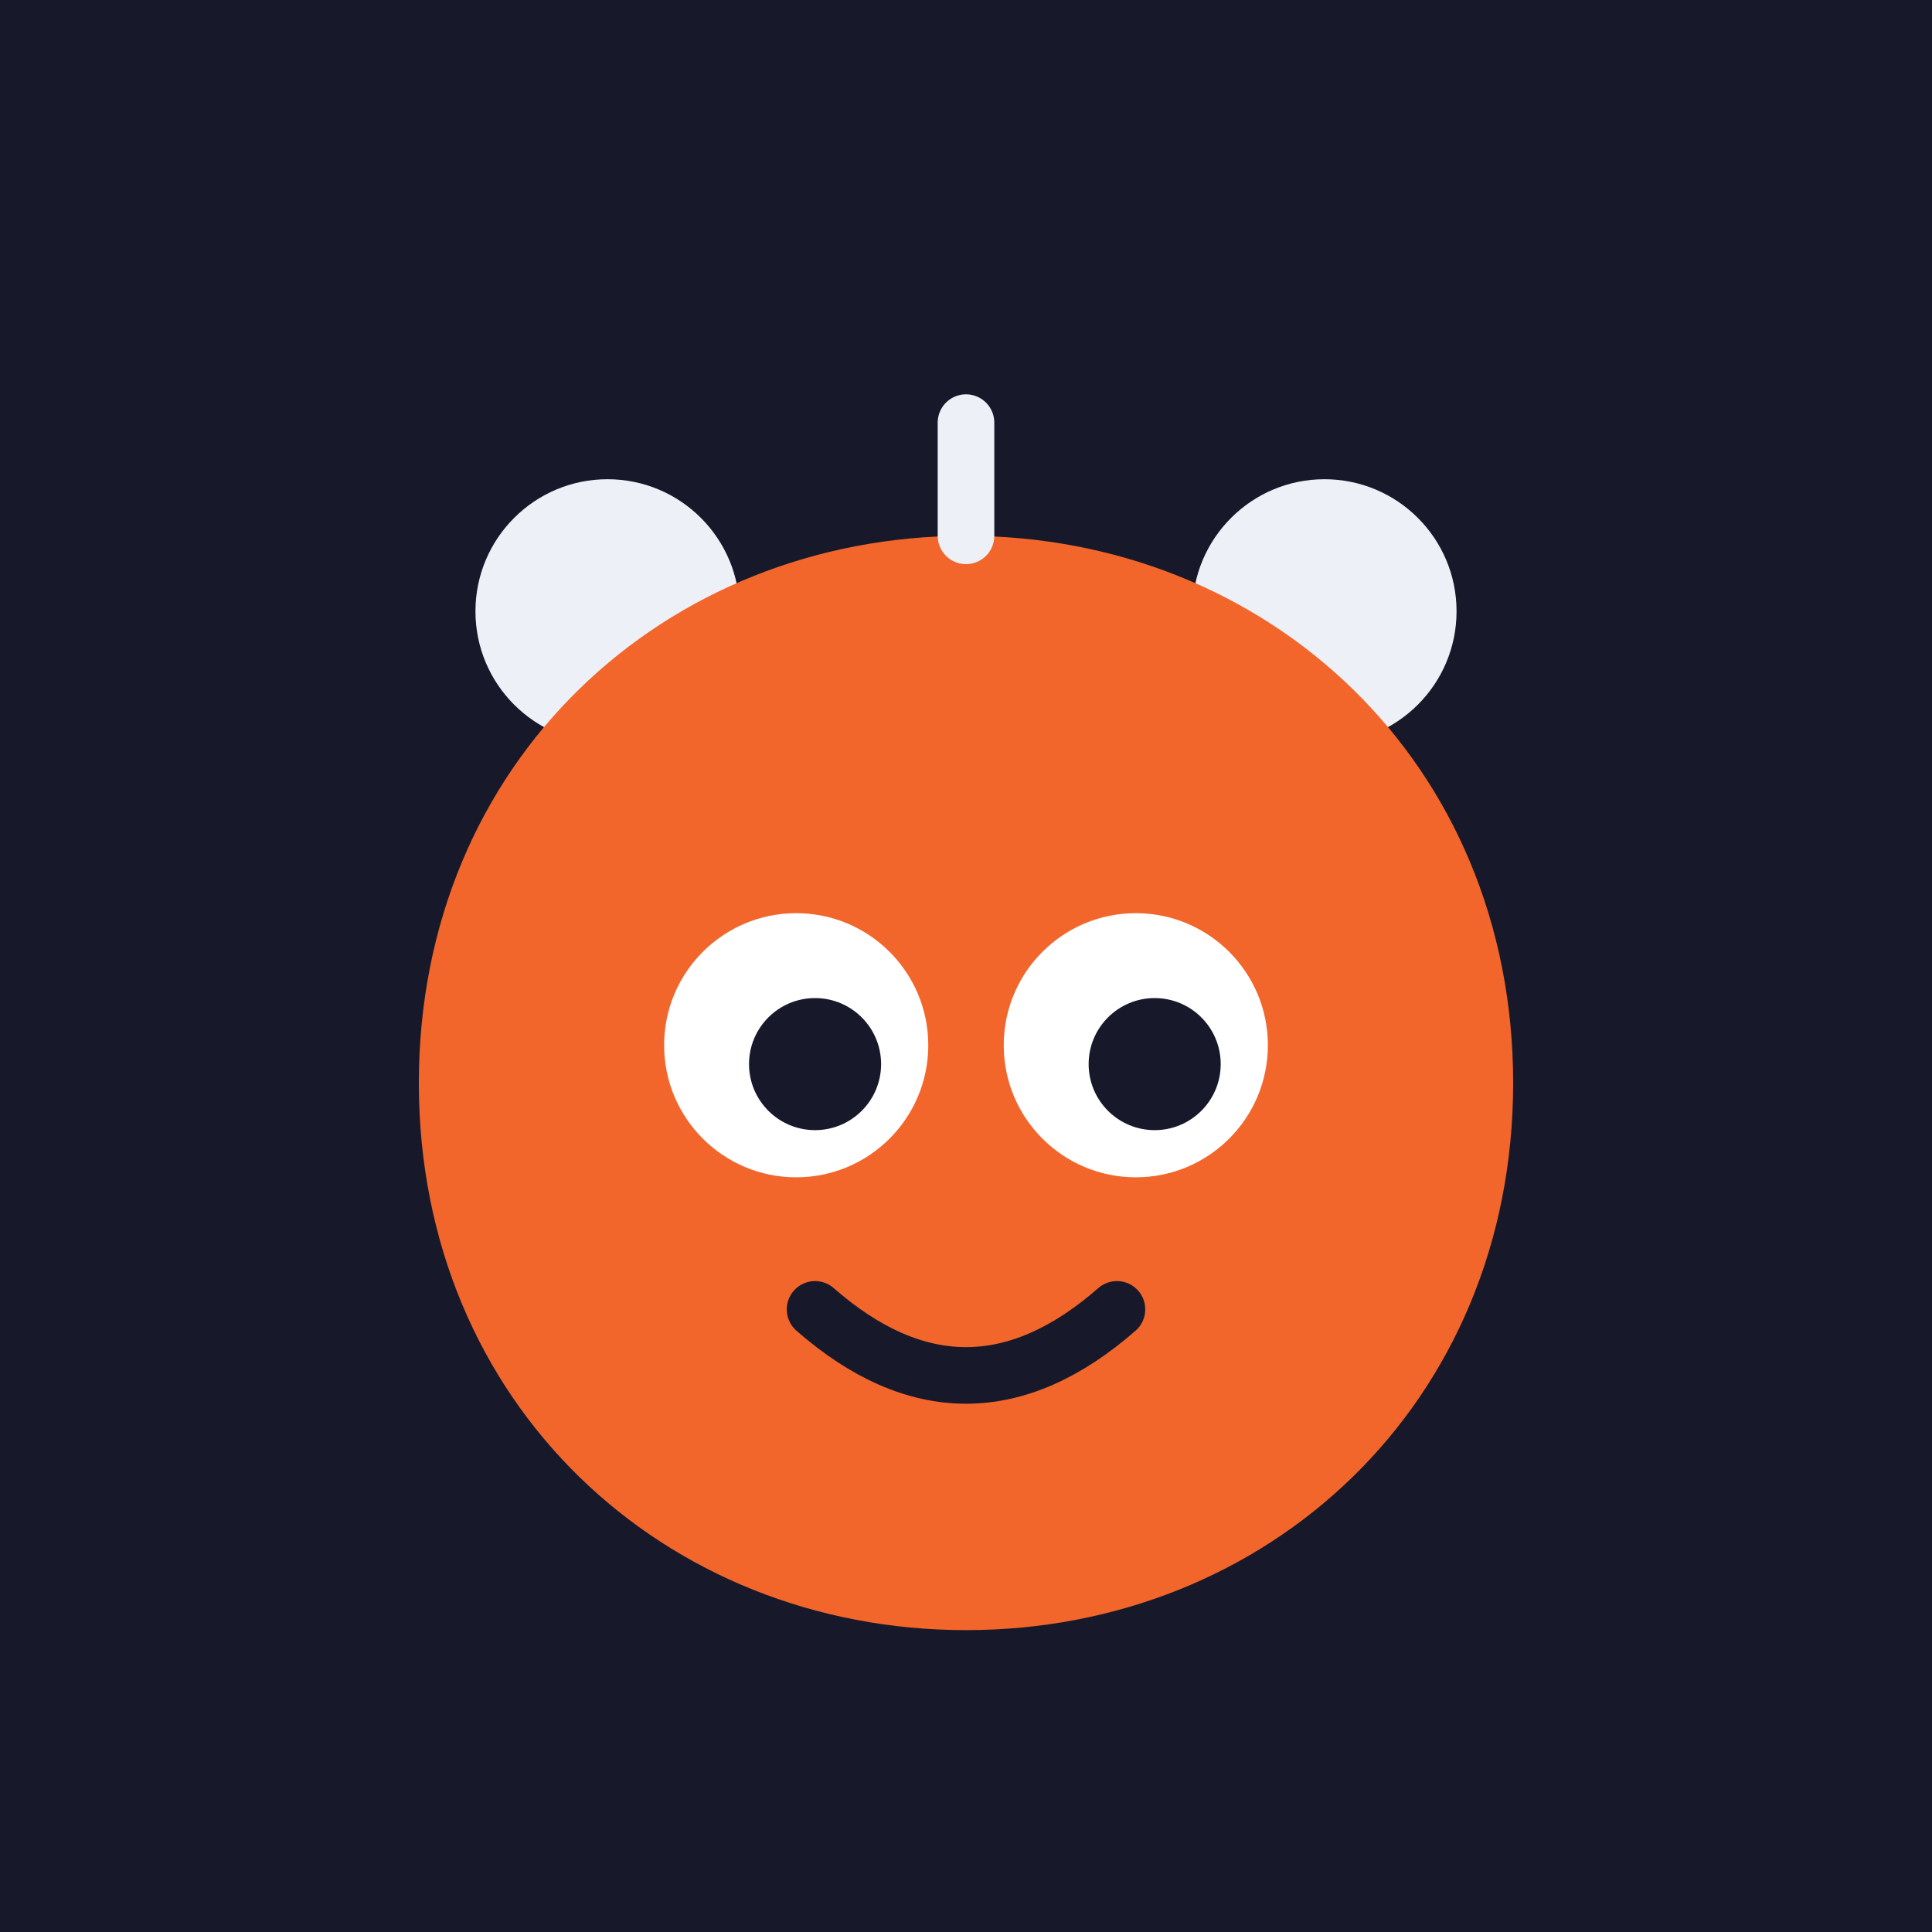
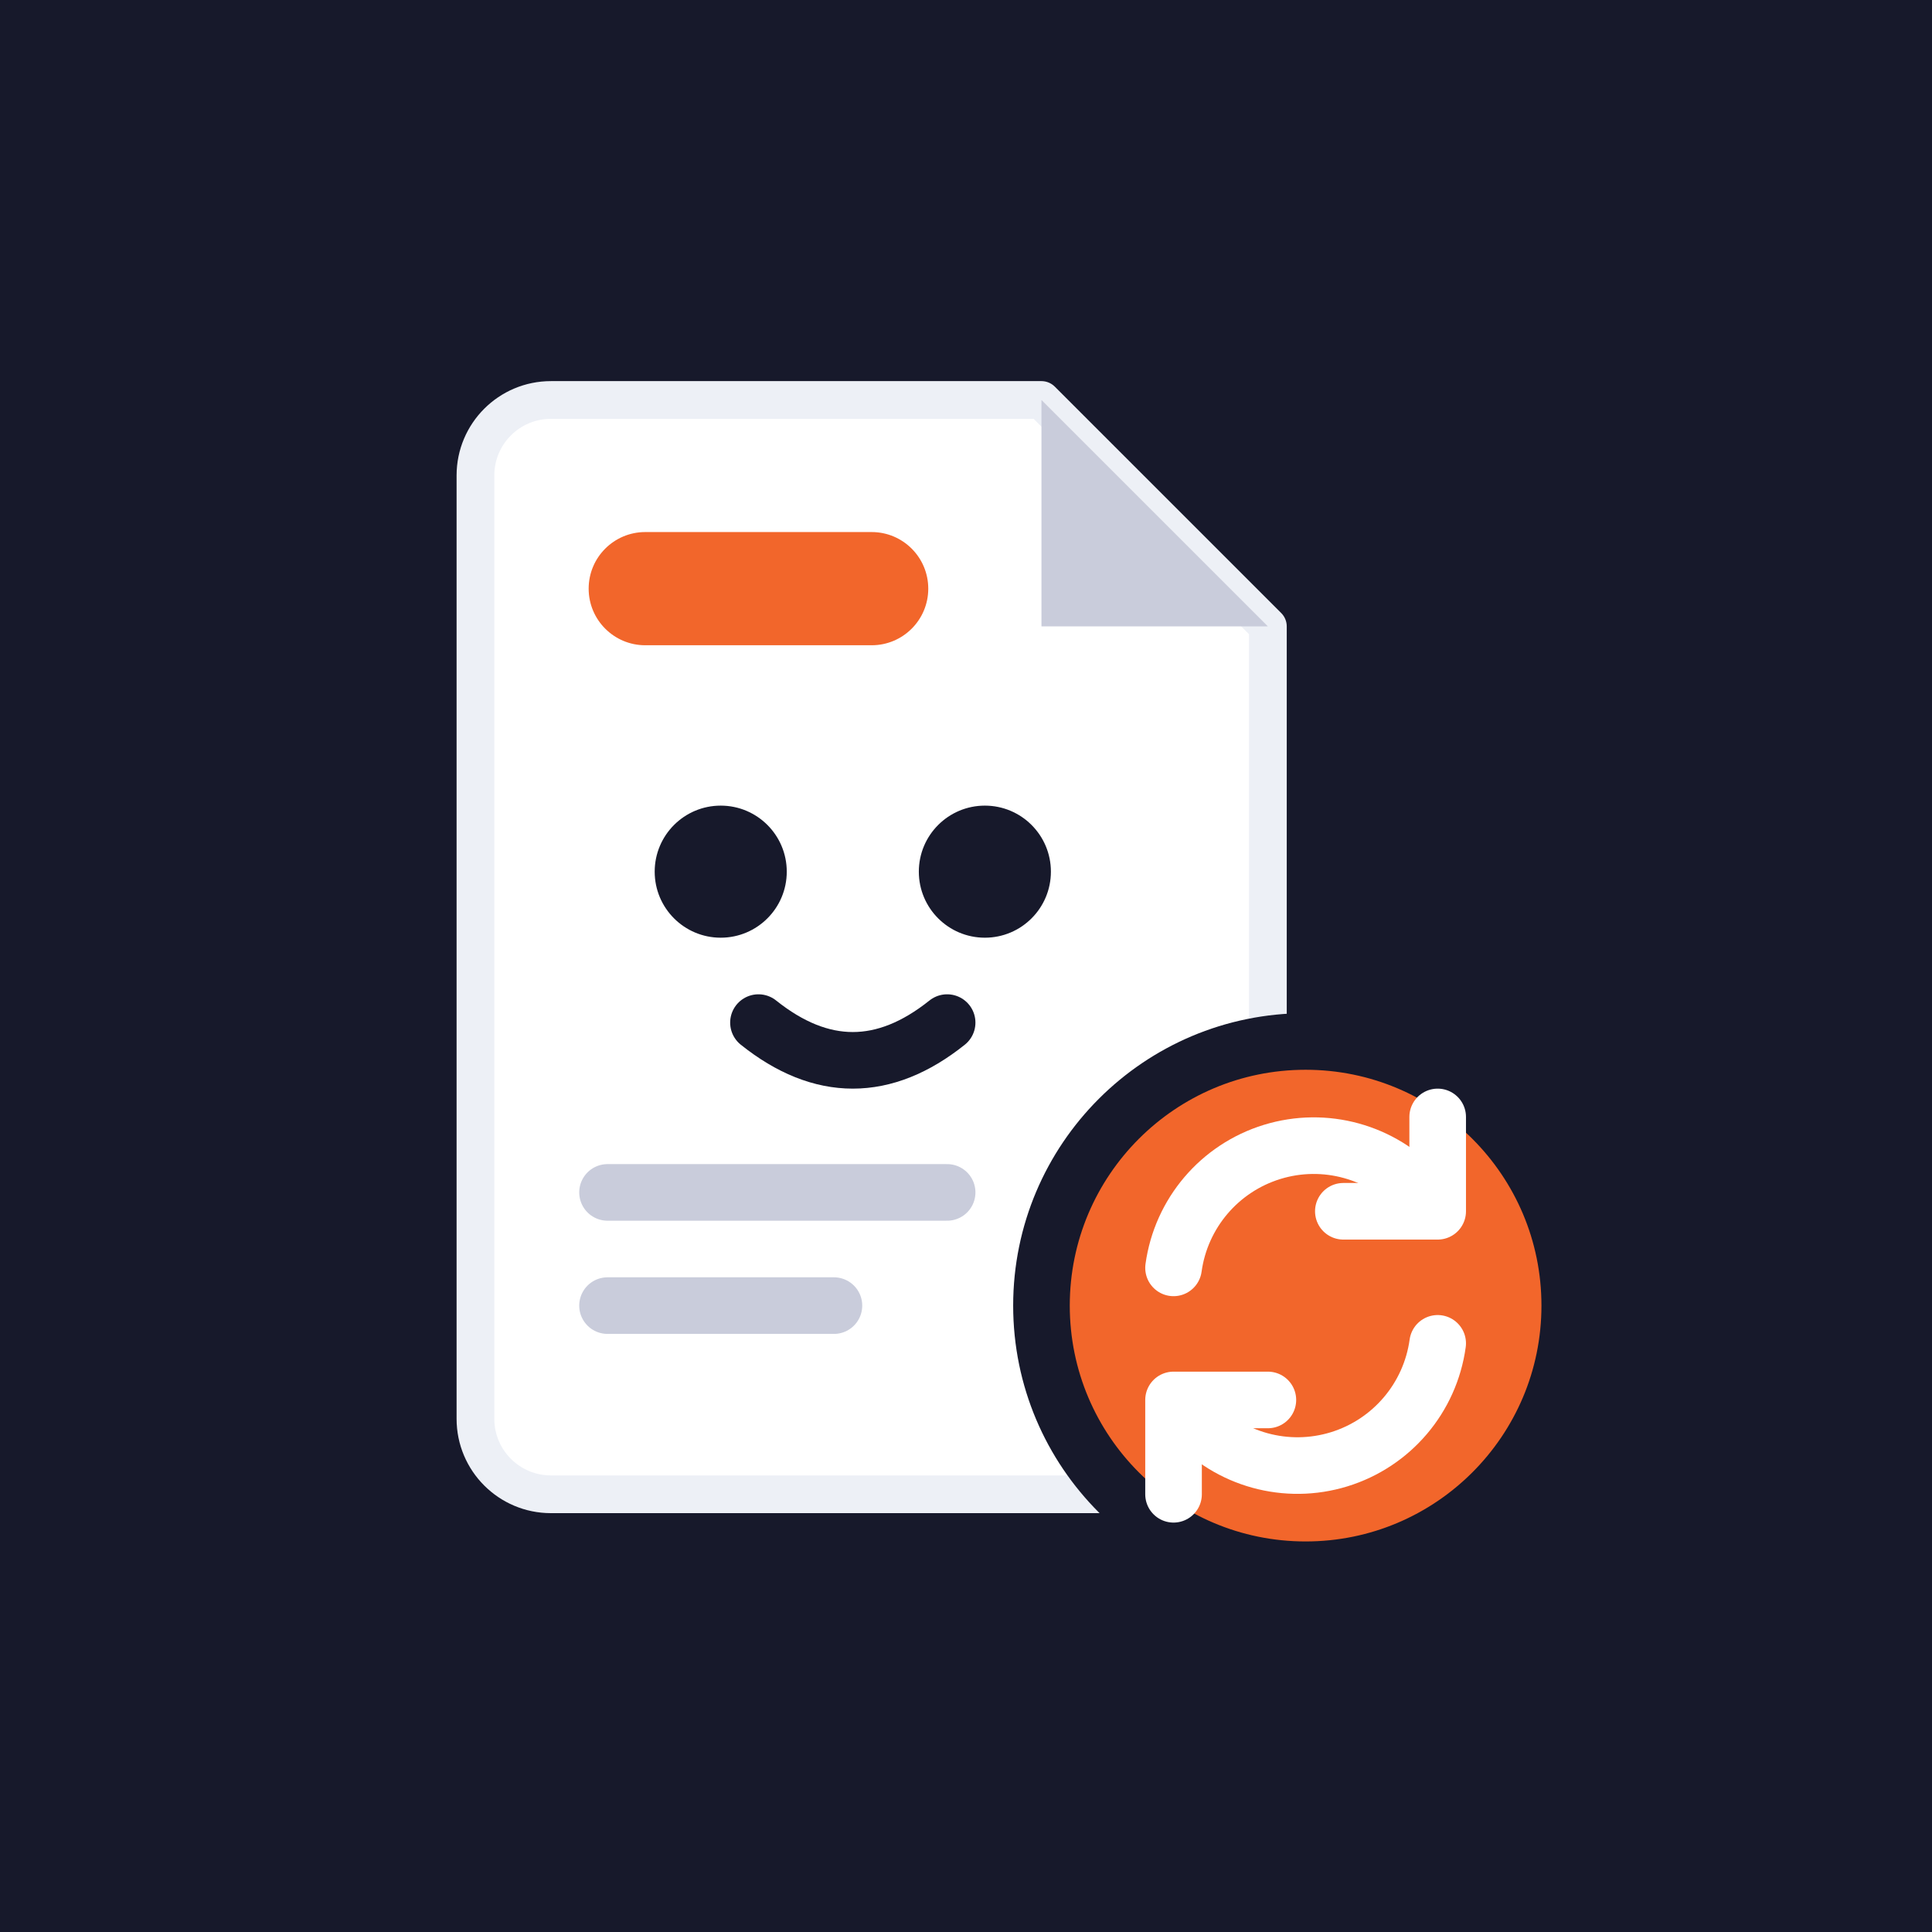
<svg xmlns="http://www.w3.org/2000/svg" width="512" height="512" viewBox="0 0 512 512">
  <rect width="512" height="512" fill="#17192B" />
-   <g transform="translate(76 92) scale(5)">
-     <circle cx="17" cy="14" r="7" fill="#EDF0F6" />
-     <circle cx="55" cy="14" r="7" fill="#EDF0F6" />
-     <path d="M36 10c16 0 29 12 29 29S52 68 36 68 7 56 7 39 20 10 36 10z" fill="#F2662B" />
-     <circle cx="27" cy="37" r="7" fill="#fff" />
-     <circle cx="45" cy="37" r="7" fill="#fff" />
-     <circle cx="28" cy="38" r="3.5" fill="#17192B" />
-     <circle cx="46" cy="38" r="3.5" fill="#17192B" />
-     <path d="M28 51q8 7 16 0" stroke="#17192B" stroke-width="3" fill="none" stroke-linecap="round" />
-     <path d="M36 10v-6" stroke="#EDF0F6" stroke-width="3" stroke-linecap="round" />
+   <g transform="translate(76 76) scale(5)">
+     <path d="M14 6h26l12 12v42a4 4 0 0 1-4 4H14a4 4 0 0 1-4-4V10a4 4 0 0 1 4-4z" fill="#fff" stroke="#EDF0F6" stroke-width="2" stroke-linejoin="round" />
+     <path d="M40 6v12h12" fill="#C9CCDB" />
+     <rect x="16" y="13" width="18" height="6" rx="3" fill="#F2662B" />
+     <circle cx="23" cy="31" r="3.5" fill="#17192B" />
+     <circle cx="37" cy="31" r="3.5" fill="#17192B" />
+     <path d="M25 39q5 4 10 0" stroke="#17192B" stroke-width="3" fill="none" stroke-linecap="round" />
+     <path d="M17 48h18M17 54h12" stroke="#C9CCDB" stroke-width="3" stroke-linecap="round" />
+     <circle cx="54" cy="54" r="14" fill="#F2662B" stroke="#17192B" stroke-width="3" />
+     <path d="M47 52a7.5 7.5 0 0 1 13-4" stroke="#fff" stroke-width="3" fill="none" stroke-linecap="round" />
+     <path d="M61 44v5h-5" stroke="#fff" stroke-width="3" fill="none" stroke-linecap="round" stroke-linejoin="round" />
+     <path d="M61 56a7.5 7.5 0 0 1-13 4" stroke="#fff" stroke-width="3" fill="none" stroke-linecap="round" />
+     <path d="M47 64v-5h5" stroke="#fff" stroke-width="3" fill="none" stroke-linecap="round" stroke-linejoin="round" />
  </g>
</svg>
